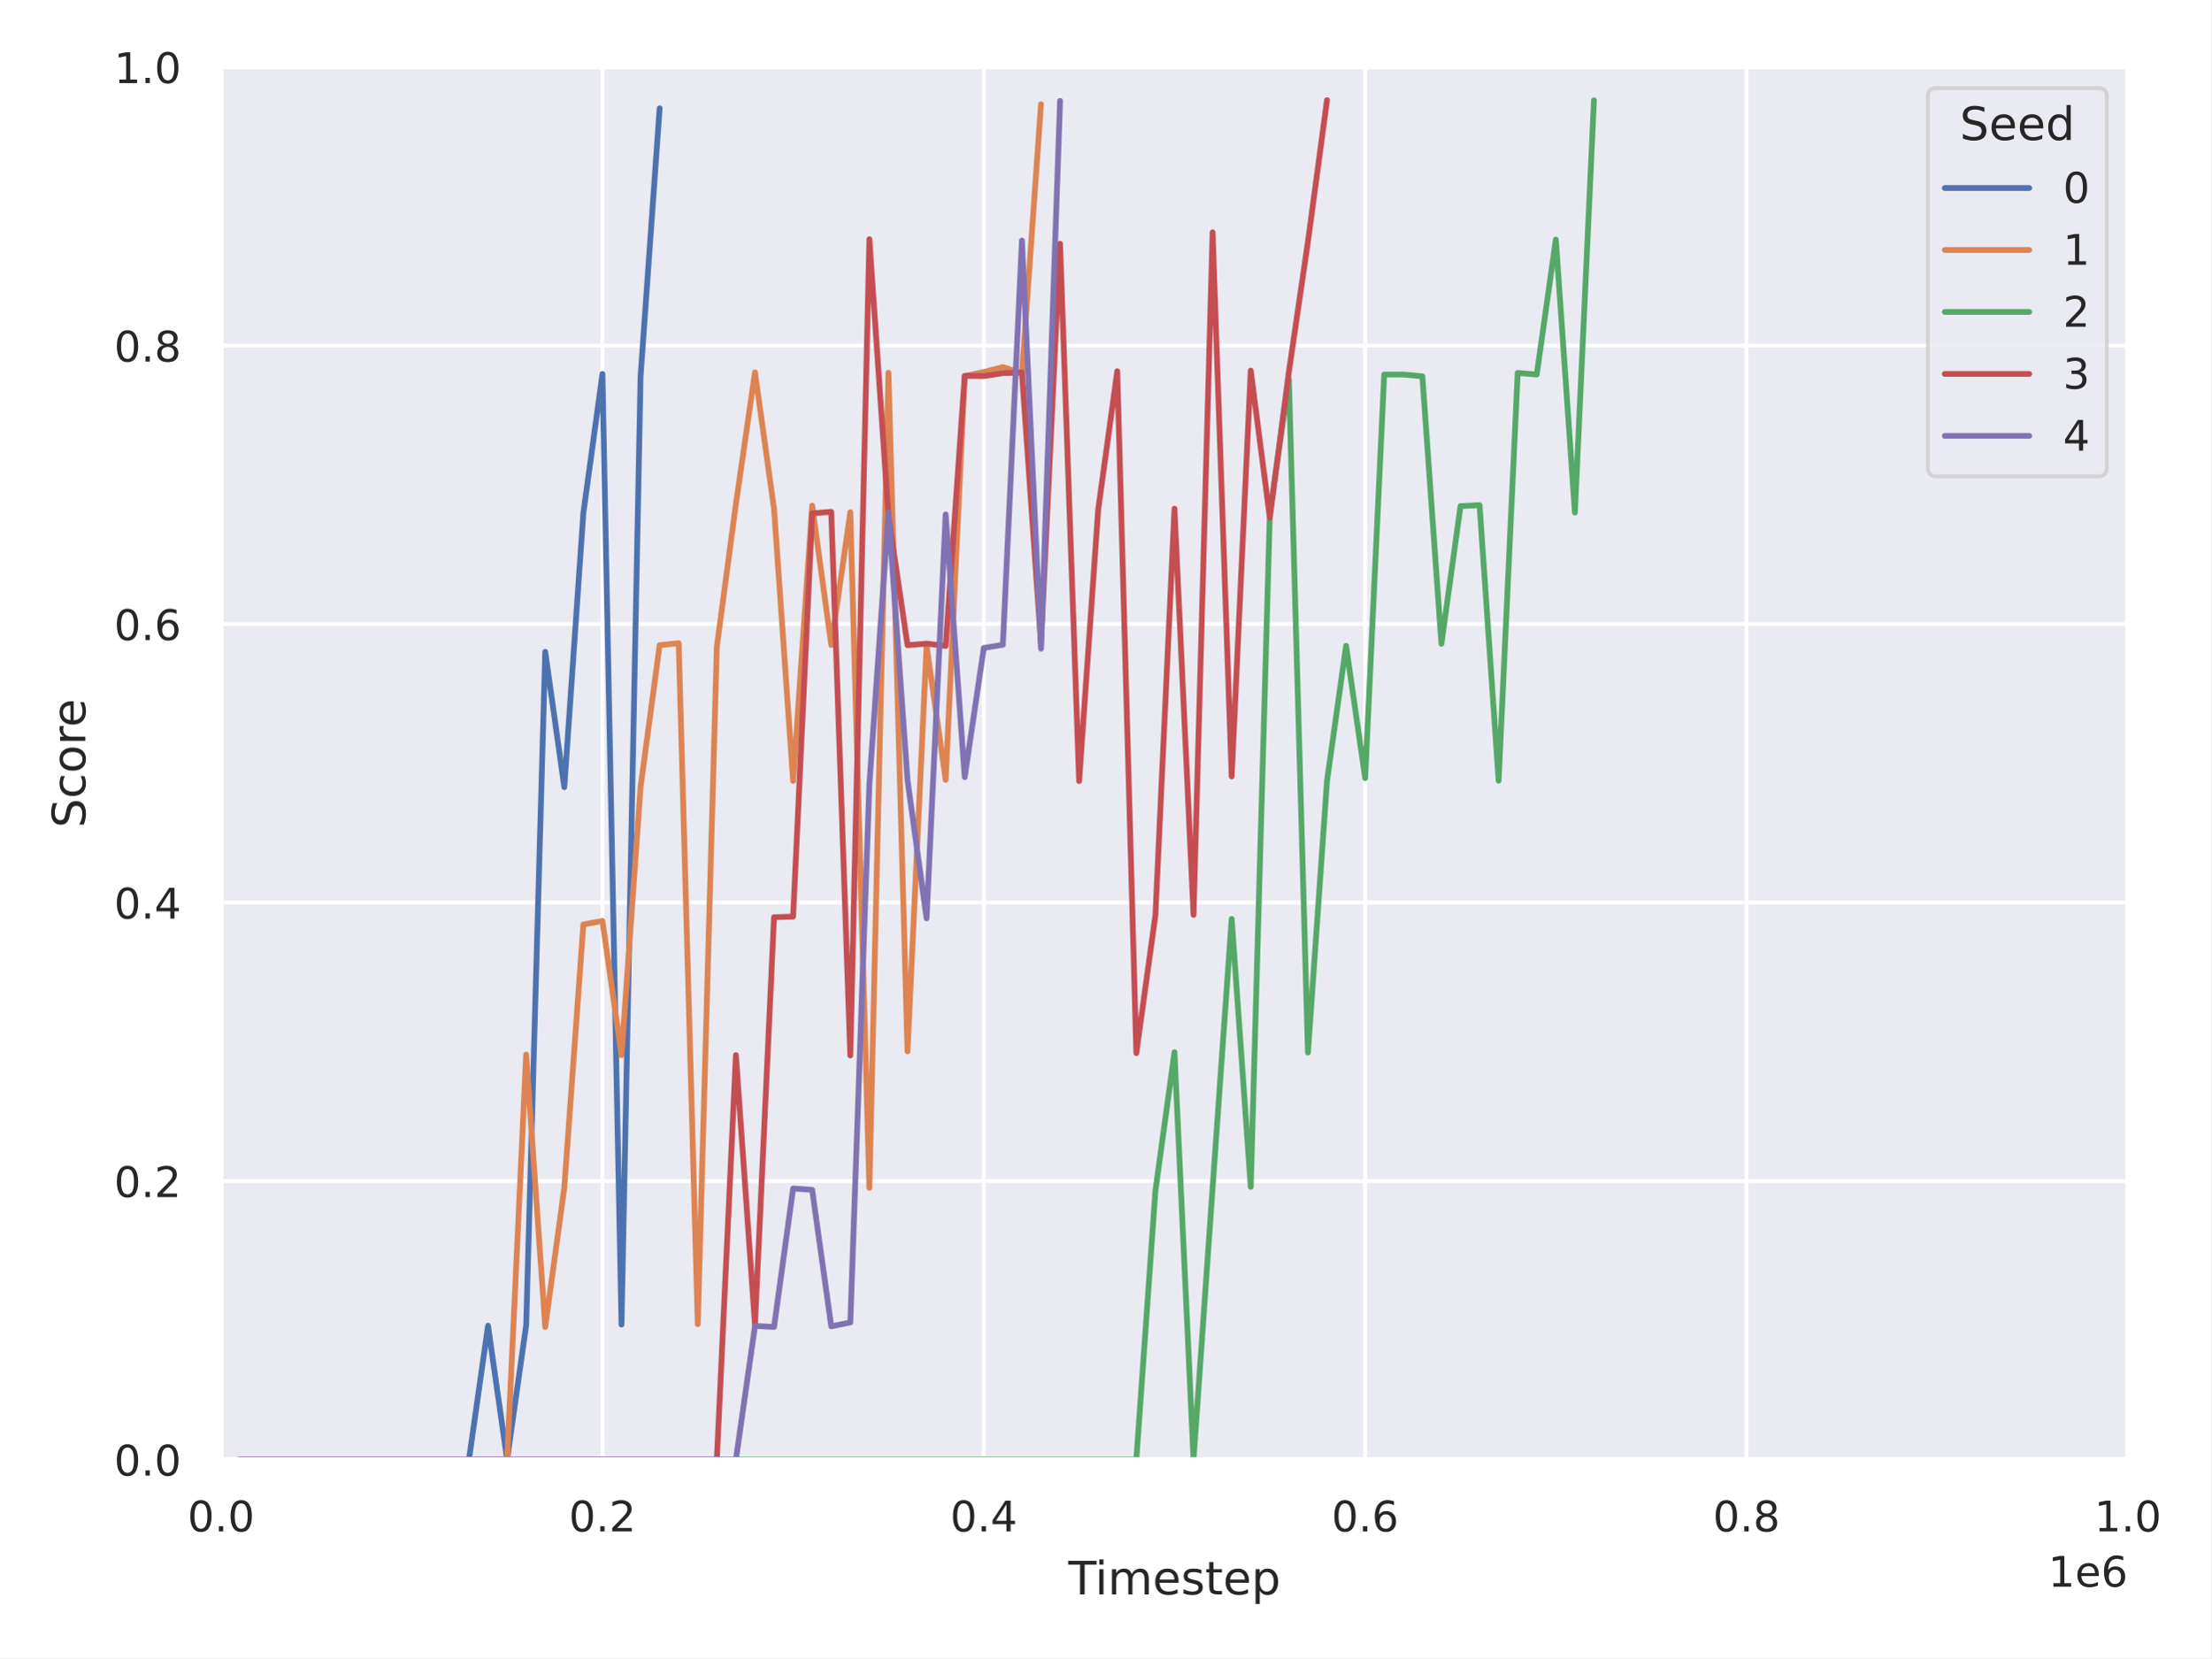
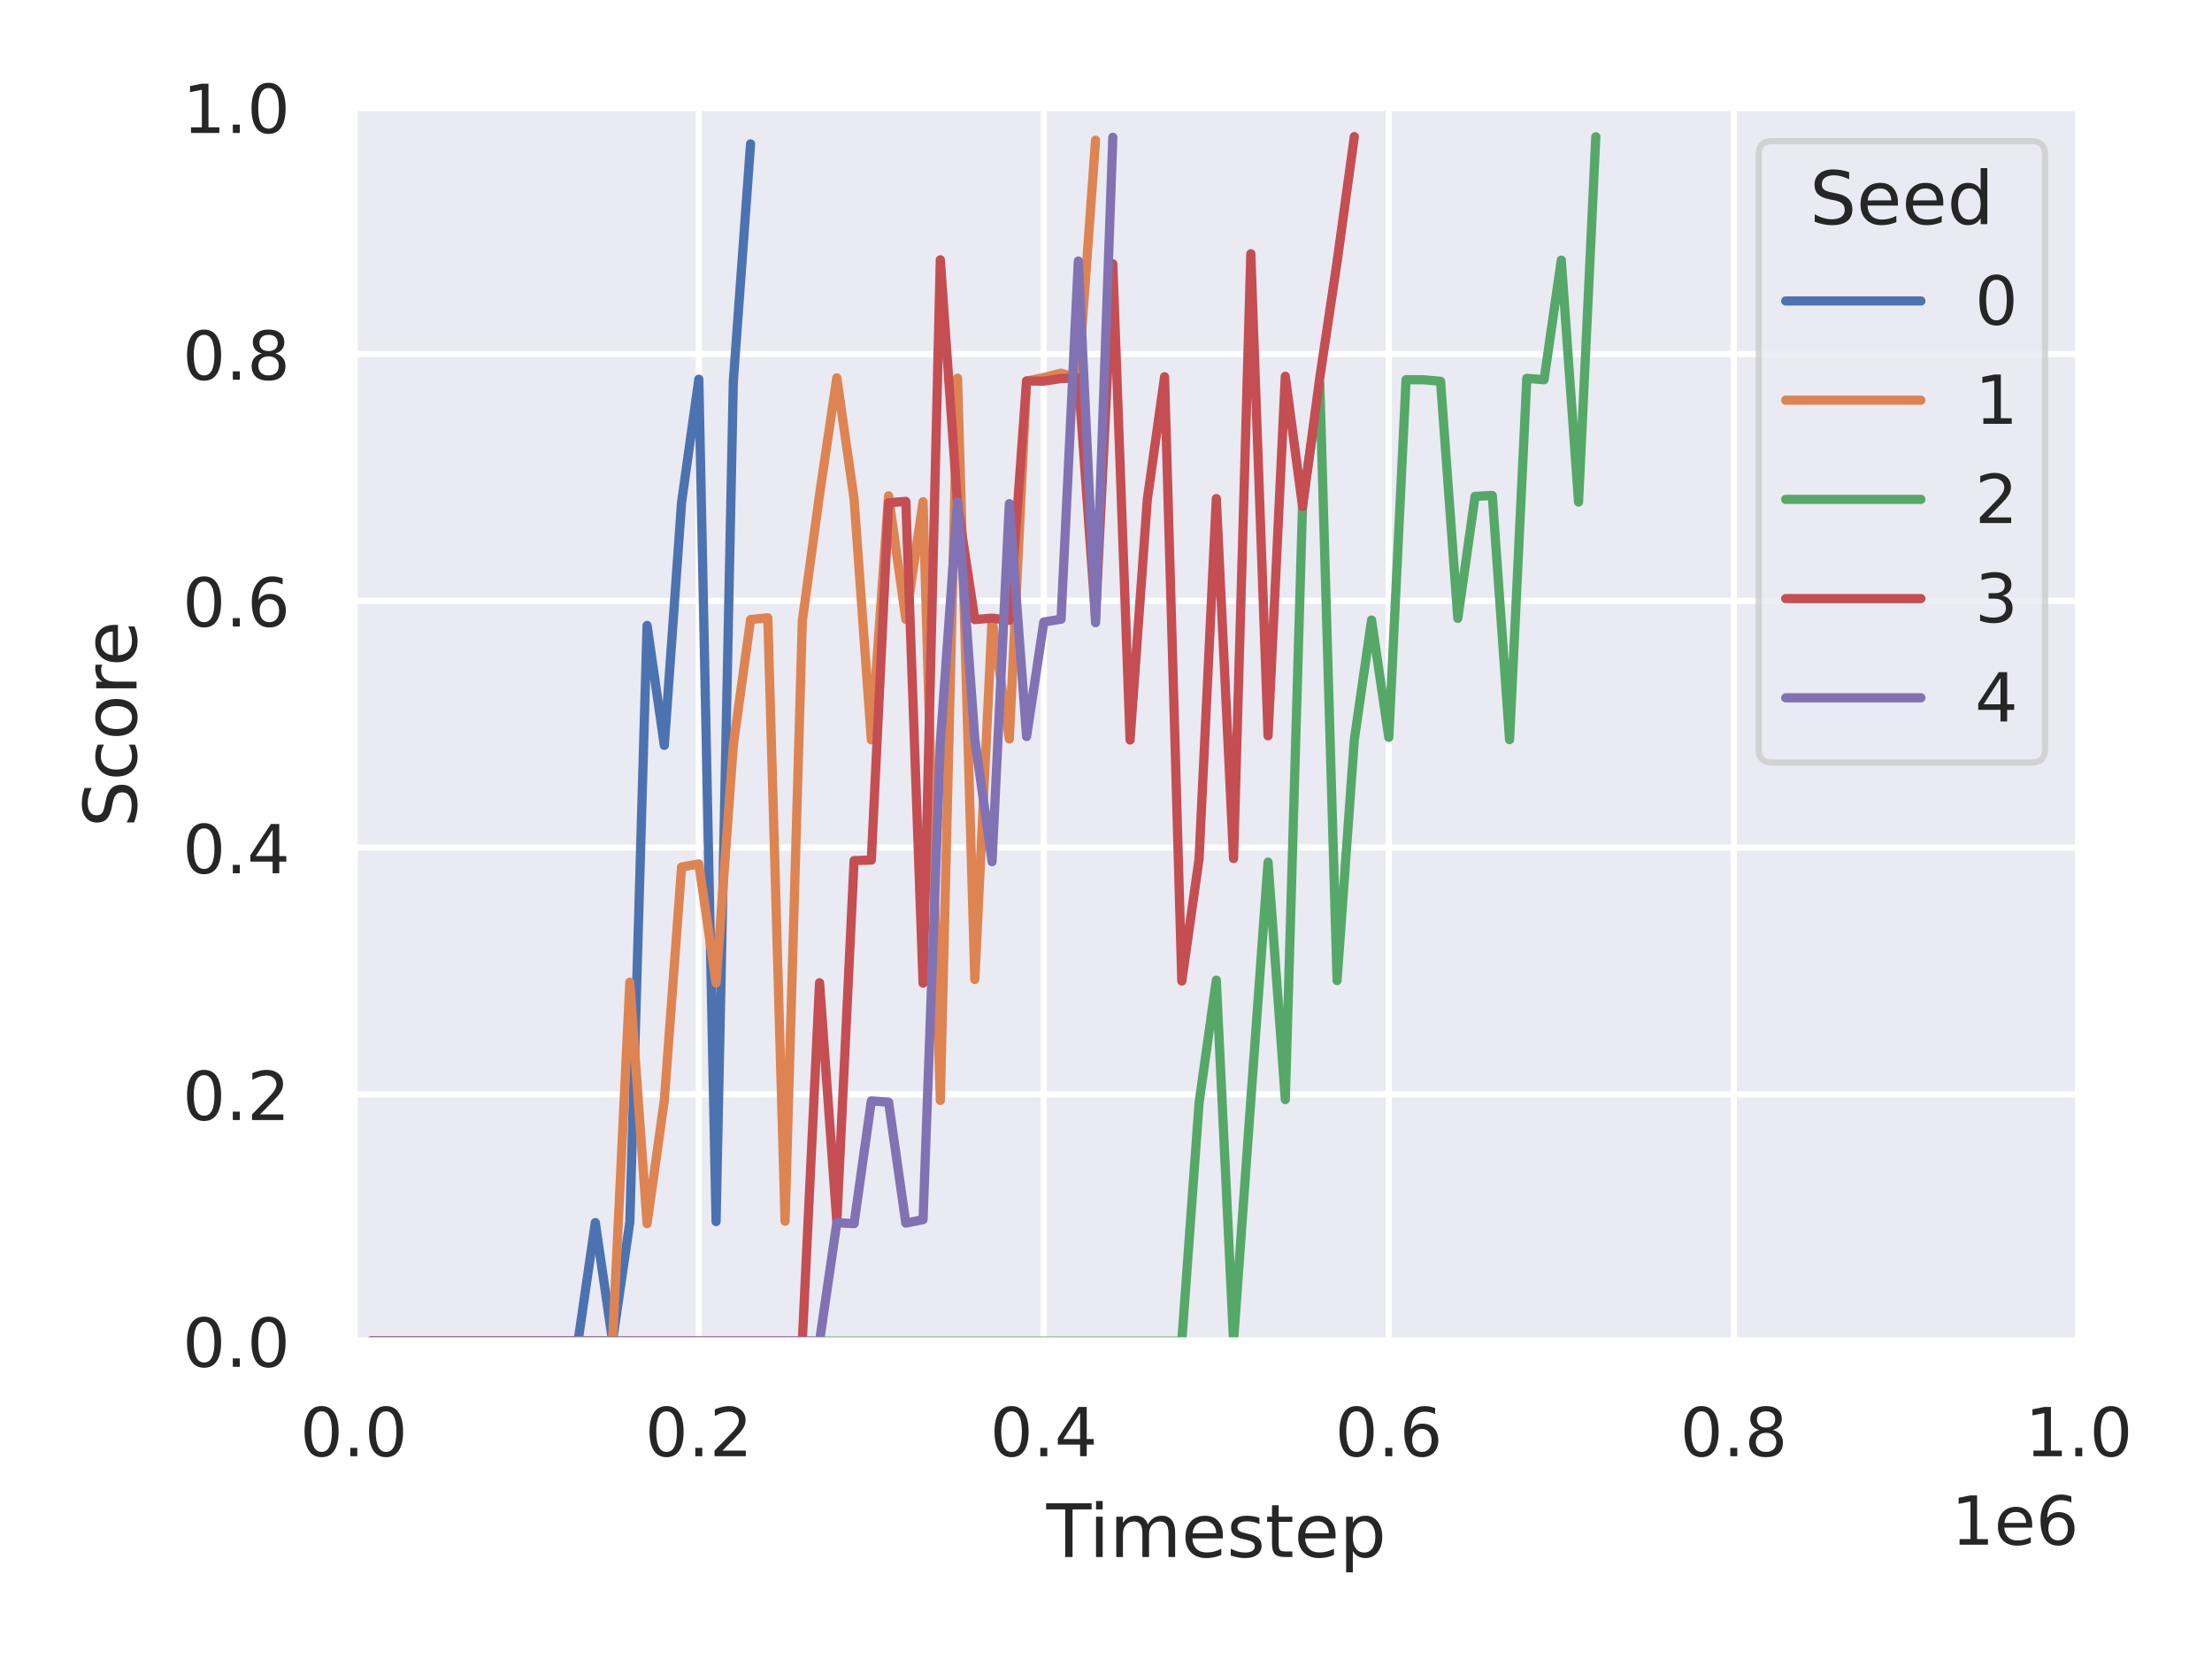
- <svg xmlns="http://www.w3.org/2000/svg" xmlns:xlink="http://www.w3.org/1999/xlink" width="460.8pt" height="345.6pt" viewBox="0 0 460.8 345.6" version="1.1">
+ <svg xmlns="http://www.w3.org/2000/svg" xmlns:xlink="http://www.w3.org/1999/xlink" width="288pt" height="216pt" viewBox="0 0 288 216" version="1.1">
  <defs>
    <style type="text/css">*{stroke-linejoin: round; stroke-linecap: butt}</style>
  </defs>
  <g id="figure_1">
    <g id="patch_1">
-       <path d="M 0 345.6  L 460.8 345.6  L 460.8 0  L 0 0  z " style="fill: #ffffff" />
+       <path d="M 0 216  L 288 216  L 288 0  L 0 0  z " style="fill: #ffffff" />
    </g>
    <g id="axes_1">
      <g id="patch_2">
-         <path d="M 46.068 304.212  L 443.457 304.212  L 443.457 13.968  L 46.068 13.968  z " style="fill: #eaeaf2" />
+         <path d="M 46.068 174.612  L 270.657 174.612  L 270.657 13.968  L 46.068 13.968  z " style="fill: #eaeaf2" />
      </g>
      <g id="matplotlib.axis_1">
        <g id="xtick_1">
          <g id="line2d_1">
-             <path d="M 46.068 304.212  L 46.068 13.968  " clip-path="url(#p590f606e19)" style="fill: none; stroke: #ffffff; stroke-width: 0.8; stroke-linecap: round" />
+             <path d="M 46.068 174.612  L 46.068 13.968  " clip-path="url(#p3a150845e0)" style="fill: none; stroke: #ffffff; stroke-width: 0.8; stroke-linecap: round" />
          </g>
          <g id="text_1">
-             <g style="fill: #262626" transform="translate(39.07062 319.1986) scale(0.088 -0.088)">
+             <g style="fill: #262626" transform="translate(39.07062 189.5986) scale(0.088 -0.088)">
              <defs>
                <path id="DejaVuSans-30" d="M 2034 4250  Q 1547 4250 1301 3770  Q 1056 3291 1056 2328  Q 1056 1369 1301 889  Q 1547 409 2034 409  Q 2525 409 2770 889  Q 3016 1369 3016 2328  Q 3016 3291 2770 3770  Q 2525 4250 2034 4250  z M 2034 4750  Q 2819 4750 3233 4129  Q 3647 3509 3647 2328  Q 3647 1150 3233 529  Q 2819 -91 2034 -91  Q 1250 -91 836 529  Q 422 1150 422 2328  Q 422 3509 836 4129  Q 1250 4750 2034 4750  z " transform="scale(0.015625)" />
                <path id="DejaVuSans-2e" d="M 684 794  L 1344 794  L 1344 0  L 684 0  L 684 794  z " transform="scale(0.015625)" />
              </defs>
              <use xlink:href="#DejaVuSans-30" />
              <use xlink:href="#DejaVuSans-2e" x="63.623" />
              <use xlink:href="#DejaVuSans-30" x="95.41" />
            </g>
          </g>
        </g>
        <g id="xtick_2">
          <g id="line2d_2">
-             <path d="M 125.546 304.212  L 125.546 13.968  " clip-path="url(#p590f606e19)" style="fill: none; stroke: #ffffff; stroke-width: 0.8; stroke-linecap: round" />
+             <path d="M 90.986 174.612  L 90.986 13.968  " clip-path="url(#p3a150845e0)" style="fill: none; stroke: #ffffff; stroke-width: 0.8; stroke-linecap: round" />
          </g>
          <g id="text_2">
-             <g style="fill: #262626" transform="translate(118.5484 319.1986) scale(0.088 -0.088)">
+             <g style="fill: #262626" transform="translate(83.98843 189.5986) scale(0.088 -0.088)">
              <defs>
                <path id="DejaVuSans-32" d="M 1228 531  L 3431 531  L 3431 0  L 469 0  L 469 531  Q 828 903 1448 1529  Q 2069 2156 2228 2338  Q 2531 2678 2651 2914  Q 2772 3150 2772 3378  Q 2772 3750 2511 3984  Q 2250 4219 1831 4219  Q 1534 4219 1204 4116  Q 875 4013 500 3803  L 500 4441  Q 881 4594 1212 4672  Q 1544 4750 1819 4750  Q 2544 4750 2975 4387  Q 3406 4025 3406 3419  Q 3406 3131 3298 2873  Q 3191 2616 2906 2266  Q 2828 2175 2409 1742  Q 1991 1309 1228 531  z " transform="scale(0.015625)" />
              </defs>
              <use xlink:href="#DejaVuSans-30" />
              <use xlink:href="#DejaVuSans-2e" x="63.623" />
              <use xlink:href="#DejaVuSans-32" x="95.41" />
            </g>
          </g>
        </g>
        <g id="xtick_3">
          <g id="line2d_3">
-             <path d="M 205.024 304.212  L 205.024 13.968  " clip-path="url(#p590f606e19)" style="fill: none; stroke: #ffffff; stroke-width: 0.8; stroke-linecap: round" />
+             <path d="M 135.904 174.612  L 135.904 13.968  " clip-path="url(#p3a150845e0)" style="fill: none; stroke: #ffffff; stroke-width: 0.8; stroke-linecap: round" />
          </g>
          <g id="text_3">
-             <g style="fill: #262626" transform="translate(198.0262 319.1986) scale(0.088 -0.088)">
+             <g style="fill: #262626" transform="translate(128.9062 189.5986) scale(0.088 -0.088)">
              <defs>
                <path id="DejaVuSans-34" d="M 2419 4116  L 825 1625  L 2419 1625  L 2419 4116  z M 2253 4666  L 3047 4666  L 3047 1625  L 3713 1625  L 3713 1100  L 3047 1100  L 3047 0  L 2419 0  L 2419 1100  L 313 1100  L 313 1709  L 2253 4666  z " transform="scale(0.015625)" />
              </defs>
              <use xlink:href="#DejaVuSans-30" />
              <use xlink:href="#DejaVuSans-2e" x="63.623" />
              <use xlink:href="#DejaVuSans-34" x="95.41" />
            </g>
          </g>
        </g>
        <g id="xtick_4">
          <g id="line2d_4">
-             <path d="M 284.501 304.212  L 284.501 13.968  " clip-path="url(#p590f606e19)" style="fill: none; stroke: #ffffff; stroke-width: 0.8; stroke-linecap: round" />
+             <path d="M 180.821 174.612  L 180.821 13.968  " clip-path="url(#p3a150845e0)" style="fill: none; stroke: #ffffff; stroke-width: 0.8; stroke-linecap: round" />
          </g>
          <g id="text_4">
-             <g style="fill: #262626" transform="translate(277.504 319.1986) scale(0.088 -0.088)">
+             <g style="fill: #262626" transform="translate(173.824 189.5986) scale(0.088 -0.088)">
              <defs>
                <path id="DejaVuSans-36" d="M 2113 2584  Q 1688 2584 1439 2293  Q 1191 2003 1191 1497  Q 1191 994 1439 701  Q 1688 409 2113 409  Q 2538 409 2786 701  Q 3034 994 3034 1497  Q 3034 2003 2786 2293  Q 2538 2584 2113 2584  z M 3366 4563  L 3366 3988  Q 3128 4100 2886 4159  Q 2644 4219 2406 4219  Q 1781 4219 1451 3797  Q 1122 3375 1075 2522  Q 1259 2794 1537 2939  Q 1816 3084 2150 3084  Q 2853 3084 3261 2657  Q 3669 2231 3669 1497  Q 3669 778 3244 343  Q 2819 -91 2113 -91  Q 1303 -91 875 529  Q 447 1150 447 2328  Q 447 3434 972 4092  Q 1497 4750 2381 4750  Q 2619 4750 2861 4703  Q 3103 4656 3366 4563  z " transform="scale(0.015625)" />
              </defs>
              <use xlink:href="#DejaVuSans-30" />
              <use xlink:href="#DejaVuSans-2e" x="63.623" />
              <use xlink:href="#DejaVuSans-36" x="95.41" />
            </g>
          </g>
        </g>
        <g id="xtick_5">
          <g id="line2d_5">
-             <path d="M 363.979 304.212  L 363.979 13.968  " clip-path="url(#p590f606e19)" style="fill: none; stroke: #ffffff; stroke-width: 0.8; stroke-linecap: round" />
+             <path d="M 225.739 174.612  L 225.739 13.968  " clip-path="url(#p3a150845e0)" style="fill: none; stroke: #ffffff; stroke-width: 0.8; stroke-linecap: round" />
          </g>
          <g id="text_5">
-             <g style="fill: #262626" transform="translate(356.9818 319.1986) scale(0.088 -0.088)">
+             <g style="fill: #262626" transform="translate(218.7418 189.5986) scale(0.088 -0.088)">
              <defs>
                <path id="DejaVuSans-38" d="M 2034 2216  Q 1584 2216 1326 1975  Q 1069 1734 1069 1313  Q 1069 891 1326 650  Q 1584 409 2034 409  Q 2484 409 2743 651  Q 3003 894 3003 1313  Q 3003 1734 2745 1975  Q 2488 2216 2034 2216  z M 1403 2484  Q 997 2584 770 2862  Q 544 3141 544 3541  Q 544 4100 942 4425  Q 1341 4750 2034 4750  Q 2731 4750 3128 4425  Q 3525 4100 3525 3541  Q 3525 3141 3298 2862  Q 3072 2584 2669 2484  Q 3125 2378 3379 2068  Q 3634 1759 3634 1313  Q 3634 634 3220 271  Q 2806 -91 2034 -91  Q 1263 -91 848 271  Q 434 634 434 1313  Q 434 1759 690 2068  Q 947 2378 1403 2484  z M 1172 3481  Q 1172 3119 1398 2916  Q 1625 2713 2034 2713  Q 2441 2713 2670 2916  Q 2900 3119 2900 3481  Q 2900 3844 2670 4047  Q 2441 4250 2034 4250  Q 1625 4250 1398 4047  Q 1172 3844 1172 3481  z " transform="scale(0.015625)" />
              </defs>
              <use xlink:href="#DejaVuSans-30" />
              <use xlink:href="#DejaVuSans-2e" x="63.623" />
              <use xlink:href="#DejaVuSans-38" x="95.41" />
            </g>
          </g>
        </g>
        <g id="xtick_6">
          <g id="line2d_6">
-             <path d="M 443.457 304.212  L 443.457 13.968  " clip-path="url(#p590f606e19)" style="fill: none; stroke: #ffffff; stroke-width: 0.8; stroke-linecap: round" />
+             <path d="M 270.657 174.612  L 270.657 13.968  " clip-path="url(#p3a150845e0)" style="fill: none; stroke: #ffffff; stroke-width: 0.8; stroke-linecap: round" />
          </g>
          <g id="text_6">
-             <g style="fill: #262626" transform="translate(436.4596 319.1986) scale(0.088 -0.088)">
+             <g style="fill: #262626" transform="translate(263.6596 189.5986) scale(0.088 -0.088)">
              <defs>
                <path id="DejaVuSans-31" d="M 794 531  L 1825 531  L 1825 4091  L 703 3866  L 703 4441  L 1819 4666  L 2450 4666  L 2450 531  L 3481 531  L 3481 0  L 794 0  L 794 531  z " transform="scale(0.015625)" />
              </defs>
              <use xlink:href="#DejaVuSans-31" />
              <use xlink:href="#DejaVuSans-2e" x="63.623" />
              <use xlink:href="#DejaVuSans-30" x="95.41" />
            </g>
          </g>
        </g>
        <g id="text_7">
-           <g style="fill: #262626" transform="translate(222.6353 332.3232) scale(0.096 -0.096)">
+           <g style="fill: #262626" transform="translate(136.2353 202.7233) scale(0.096 -0.096)">
            <defs>
              <path id="DejaVuSans-54" d="M -19 4666  L 3928 4666  L 3928 4134  L 2272 4134  L 2272 0  L 1638 0  L 1638 4134  L -19 4134  L -19 4666  z " transform="scale(0.015625)" />
              <path id="DejaVuSans-69" d="M 603 3500  L 1178 3500  L 1178 0  L 603 0  L 603 3500  z M 603 4863  L 1178 4863  L 1178 4134  L 603 4134  L 603 4863  z " transform="scale(0.015625)" />
              <path id="DejaVuSans-6d" d="M 3328 2828  Q 3544 3216 3844 3400  Q 4144 3584 4550 3584  Q 5097 3584 5394 3201  Q 5691 2819 5691 2113  L 5691 0  L 5113 0  L 5113 2094  Q 5113 2597 4934 2840  Q 4756 3084 4391 3084  Q 3944 3084 3684 2787  Q 3425 2491 3425 1978  L 3425 0  L 2847 0  L 2847 2094  Q 2847 2600 2669 2842  Q 2491 3084 2119 3084  Q 1678 3084 1418 2786  Q 1159 2488 1159 1978  L 1159 0  L 581 0  L 581 3500  L 1159 3500  L 1159 2956  Q 1356 3278 1631 3431  Q 1906 3584 2284 3584  Q 2666 3584 2933 3390  Q 3200 3197 3328 2828  z " transform="scale(0.015625)" />
              <path id="DejaVuSans-65" d="M 3597 1894  L 3597 1613  L 953 1613  Q 991 1019 1311 708  Q 1631 397 2203 397  Q 2534 397 2845 478  Q 3156 559 3463 722  L 3463 178  Q 3153 47 2828 -22  Q 2503 -91 2169 -91  Q 1331 -91 842 396  Q 353 884 353 1716  Q 353 2575 817 3079  Q 1281 3584 2069 3584  Q 2775 3584 3186 3129  Q 3597 2675 3597 1894  z M 3022 2063  Q 3016 2534 2758 2815  Q 2500 3097 2075 3097  Q 1594 3097 1305 2825  Q 1016 2553 972 2059  L 3022 2063  z " transform="scale(0.015625)" />
              <path id="DejaVuSans-73" d="M 2834 3397  L 2834 2853  Q 2591 2978 2328 3040  Q 2066 3103 1784 3103  Q 1356 3103 1142 2972  Q 928 2841 928 2578  Q 928 2378 1081 2264  Q 1234 2150 1697 2047  L 1894 2003  Q 2506 1872 2764 1633  Q 3022 1394 3022 966  Q 3022 478 2636 193  Q 2250 -91 1575 -91  Q 1294 -91 989 -36  Q 684 19 347 128  L 347 722  Q 666 556 975 473  Q 1284 391 1588 391  Q 1994 391 2212 530  Q 2431 669 2431 922  Q 2431 1156 2273 1281  Q 2116 1406 1581 1522  L 1381 1569  Q 847 1681 609 1914  Q 372 2147 372 2553  Q 372 3047 722 3315  Q 1072 3584 1716 3584  Q 2034 3584 2315 3537  Q 2597 3491 2834 3397  z " transform="scale(0.015625)" />
              <path id="DejaVuSans-74" d="M 1172 4494  L 1172 3500  L 2356 3500  L 2356 3053  L 1172 3053  L 1172 1153  Q 1172 725 1289 603  Q 1406 481 1766 481  L 2356 481  L 2356 0  L 1766 0  Q 1100 0 847 248  Q 594 497 594 1153  L 594 3053  L 172 3053  L 172 3500  L 594 3500  L 594 4494  L 1172 4494  z " transform="scale(0.015625)" />
              <path id="DejaVuSans-70" d="M 1159 525  L 1159 -1331  L 581 -1331  L 581 3500  L 1159 3500  L 1159 2969  Q 1341 3281 1617 3432  Q 1894 3584 2278 3584  Q 2916 3584 3314 3078  Q 3713 2572 3713 1747  Q 3713 922 3314 415  Q 2916 -91 2278 -91  Q 1894 -91 1617 61  Q 1341 213 1159 525  z M 3116 1747  Q 3116 2381 2855 2742  Q 2594 3103 2138 3103  Q 1681 3103 1420 2742  Q 1159 2381 1159 1747  Q 1159 1113 1420 752  Q 1681 391 2138 391  Q 2594 391 2855 752  Q 3116 1113 3116 1747  z " transform="scale(0.015625)" />
            </defs>
            <use xlink:href="#DejaVuSans-54" />
            <use xlink:href="#DejaVuSans-69" x="57.959" />
            <use xlink:href="#DejaVuSans-6d" x="85.742" />
            <use xlink:href="#DejaVuSans-65" x="183.154" />
            <use xlink:href="#DejaVuSans-73" x="244.678" />
            <use xlink:href="#DejaVuSans-74" x="296.777" />
            <use xlink:href="#DejaVuSans-65" x="335.986" />
            <use xlink:href="#DejaVuSans-70" x="397.51" />
          </g>
        </g>
        <g id="text_8">
-           <g style="fill: #262626" transform="translate(426.8442 330.7154) scale(0.088 -0.088)">
+           <g style="fill: #262626" transform="translate(254.0443 201.1154) scale(0.088 -0.088)">
            <use xlink:href="#DejaVuSans-31" />
            <use xlink:href="#DejaVuSans-65" x="63.623" />
            <use xlink:href="#DejaVuSans-36" x="125.146" />
          </g>
        </g>
      </g>
      <g id="matplotlib.axis_2">
        <g id="ytick_1">
          <g id="line2d_7">
-             <path d="M 46.068 304.212  L 443.457 304.212  " clip-path="url(#p590f606e19)" style="fill: none; stroke: #ffffff; stroke-width: 0.8; stroke-linecap: round" />
+             <path d="M 46.068 174.612  L 270.657 174.612  " clip-path="url(#p3a150845e0)" style="fill: none; stroke: #ffffff; stroke-width: 0.8; stroke-linecap: round" />
          </g>
          <g id="text_9">
-             <g style="fill: #262626" transform="translate(23.77325 307.5553) scale(0.088 -0.088)">
+             <g style="fill: #262626" transform="translate(23.77325 177.9553) scale(0.088 -0.088)">
              <use xlink:href="#DejaVuSans-30" />
              <use xlink:href="#DejaVuSans-2e" x="63.623" />
              <use xlink:href="#DejaVuSans-30" x="95.41" />
            </g>
          </g>
        </g>
        <g id="ytick_2">
          <g id="line2d_8">
-             <path d="M 46.068 246.163  L 443.457 246.163  " clip-path="url(#p590f606e19)" style="fill: none; stroke: #ffffff; stroke-width: 0.8; stroke-linecap: round" />
+             <path d="M 46.068 142.483  L 270.657 142.483  " clip-path="url(#p3a150845e0)" style="fill: none; stroke: #ffffff; stroke-width: 0.8; stroke-linecap: round" />
          </g>
          <g id="text_10">
-             <g style="fill: #262626" transform="translate(23.77325 249.5065) scale(0.088 -0.088)">
+             <g style="fill: #262626" transform="translate(23.77325 145.8265) scale(0.088 -0.088)">
              <use xlink:href="#DejaVuSans-30" />
              <use xlink:href="#DejaVuSans-2e" x="63.623" />
              <use xlink:href="#DejaVuSans-32" x="95.41" />
            </g>
          </g>
        </g>
        <g id="ytick_3">
          <g id="line2d_9">
-             <path d="M 46.068 188.114  L 443.457 188.114  " clip-path="url(#p590f606e19)" style="fill: none; stroke: #ffffff; stroke-width: 0.8; stroke-linecap: round" />
+             <path d="M 46.068 110.354  L 270.657 110.354  " clip-path="url(#p3a150845e0)" style="fill: none; stroke: #ffffff; stroke-width: 0.8; stroke-linecap: round" />
          </g>
          <g id="text_11">
-             <g style="fill: #262626" transform="translate(23.77325 191.4577) scale(0.088 -0.088)">
+             <g style="fill: #262626" transform="translate(23.77325 113.6977) scale(0.088 -0.088)">
              <use xlink:href="#DejaVuSans-30" />
              <use xlink:href="#DejaVuSans-2e" x="63.623" />
              <use xlink:href="#DejaVuSans-34" x="95.41" />
            </g>
          </g>
        </g>
        <g id="ytick_4">
          <g id="line2d_10">
-             <path d="M 46.068 130.066  L 443.457 130.066  " clip-path="url(#p590f606e19)" style="fill: none; stroke: #ffffff; stroke-width: 0.8; stroke-linecap: round" />
+             <path d="M 46.068 78.226  L 270.657 78.226  " clip-path="url(#p3a150845e0)" style="fill: none; stroke: #ffffff; stroke-width: 0.8; stroke-linecap: round" />
          </g>
          <g id="text_12">
-             <g style="fill: #262626" transform="translate(23.77325 133.4089) scale(0.088 -0.088)">
+             <g style="fill: #262626" transform="translate(23.77325 81.56891) scale(0.088 -0.088)">
              <use xlink:href="#DejaVuSans-30" />
              <use xlink:href="#DejaVuSans-2e" x="63.623" />
              <use xlink:href="#DejaVuSans-36" x="95.41" />
            </g>
          </g>
        </g>
        <g id="ytick_5">
          <g id="line2d_11">
-             <path d="M 46.068 72.017  L 443.457 72.017  " clip-path="url(#p590f606e19)" style="fill: none; stroke: #ffffff; stroke-width: 0.8; stroke-linecap: round" />
+             <path d="M 46.068 46.097  L 270.657 46.097  " clip-path="url(#p3a150845e0)" style="fill: none; stroke: #ffffff; stroke-width: 0.8; stroke-linecap: round" />
          </g>
          <g id="text_13">
-             <g style="fill: #262626" transform="translate(23.77325 75.36011) scale(0.088 -0.088)">
+             <g style="fill: #262626" transform="translate(23.77325 49.44011) scale(0.088 -0.088)">
              <use xlink:href="#DejaVuSans-30" />
              <use xlink:href="#DejaVuSans-2e" x="63.623" />
              <use xlink:href="#DejaVuSans-38" x="95.41" />
            </g>
          </g>
        </g>
        <g id="ytick_6">
          <g id="line2d_12">
-             <path d="M 46.068 13.968  L 443.457 13.968  " clip-path="url(#p590f606e19)" style="fill: none; stroke: #ffffff; stroke-width: 0.8; stroke-linecap: round" />
+             <path d="M 46.068 13.968  L 270.657 13.968  " clip-path="url(#p3a150845e0)" style="fill: none; stroke: #ffffff; stroke-width: 0.8; stroke-linecap: round" />
          </g>
          <g id="text_14">
            <g style="fill: #262626" transform="translate(23.77325 17.31131) scale(0.088 -0.088)">
              <use xlink:href="#DejaVuSans-31" />
              <use xlink:href="#DejaVuSans-2e" x="63.623" />
              <use xlink:href="#DejaVuSans-30" x="95.41" />
            </g>
          </g>
        </g>
        <g id="text_15">
-           <g style="fill: #262626" transform="translate(17.77675 172.5323) rotate(-90) scale(0.096 -0.096)">
+           <g style="fill: #262626" transform="translate(17.77675 107.7322) rotate(-90) scale(0.096 -0.096)">
            <defs>
              <path id="DejaVuSans-53" d="M 3425 4513  L 3425 3897  Q 3066 4069 2747 4153  Q 2428 4238 2131 4238  Q 1616 4238 1336 4038  Q 1056 3838 1056 3469  Q 1056 3159 1242 3001  Q 1428 2844 1947 2747  L 2328 2669  Q 3034 2534 3370 2195  Q 3706 1856 3706 1288  Q 3706 609 3251 259  Q 2797 -91 1919 -91  Q 1588 -91 1214 -16  Q 841 59 441 206  L 441 856  Q 825 641 1194 531  Q 1563 422 1919 422  Q 2459 422 2753 634  Q 3047 847 3047 1241  Q 3047 1584 2836 1778  Q 2625 1972 2144 2069  L 1759 2144  Q 1053 2284 737 2584  Q 422 2884 422 3419  Q 422 4038 858 4394  Q 1294 4750 2059 4750  Q 2388 4750 2728 4690  Q 3069 4631 3425 4513  z " transform="scale(0.015625)" />
              <path id="DejaVuSans-63" d="M 3122 3366  L 3122 2828  Q 2878 2963 2633 3030  Q 2388 3097 2138 3097  Q 1578 3097 1268 2742  Q 959 2388 959 1747  Q 959 1106 1268 751  Q 1578 397 2138 397  Q 2388 397 2633 464  Q 2878 531 3122 666  L 3122 134  Q 2881 22 2623 -34  Q 2366 -91 2075 -91  Q 1284 -91 818 406  Q 353 903 353 1747  Q 353 2603 823 3093  Q 1294 3584 2113 3584  Q 2378 3584 2631 3529  Q 2884 3475 3122 3366  z " transform="scale(0.015625)" />
              <path id="DejaVuSans-6f" d="M 1959 3097  Q 1497 3097 1228 2736  Q 959 2375 959 1747  Q 959 1119 1226 758  Q 1494 397 1959 397  Q 2419 397 2687 759  Q 2956 1122 2956 1747  Q 2956 2369 2687 2733  Q 2419 3097 1959 3097  z M 1959 3584  Q 2709 3584 3137 3096  Q 3566 2609 3566 1747  Q 3566 888 3137 398  Q 2709 -91 1959 -91  Q 1206 -91 779 398  Q 353 888 353 1747  Q 353 2609 779 3096  Q 1206 3584 1959 3584  z " transform="scale(0.015625)" />
              <path id="DejaVuSans-72" d="M 2631 2963  Q 2534 3019 2420 3045  Q 2306 3072 2169 3072  Q 1681 3072 1420 2755  Q 1159 2438 1159 1844  L 1159 0  L 581 0  L 581 3500  L 1159 3500  L 1159 2956  Q 1341 3275 1631 3429  Q 1922 3584 2338 3584  Q 2397 3584 2469 3576  Q 2541 3569 2628 3553  L 2631 2963  z " transform="scale(0.015625)" />
            </defs>
            <use xlink:href="#DejaVuSans-53" />
            <use xlink:href="#DejaVuSans-63" x="63.477" />
            <use xlink:href="#DejaVuSans-6f" x="118.457" />
            <use xlink:href="#DejaVuSans-72" x="179.639" />
            <use xlink:href="#DejaVuSans-65" x="218.502" />
          </g>
        </g>
      </g>
      <g id="PolyCollection_1" />
      <g id="PolyCollection_2" />
      <g id="PolyCollection_3" />
      <g id="PolyCollection_4" />
      <g id="PolyCollection_5" />
      <g id="line2d_13">
-         <path d="M 50.042 304.212  L 54.016 304.212  L 57.99 304.212  L 61.964 304.212  L 65.937 304.212  L 69.911 304.212  L 73.885 304.212  L 77.859 304.212  L 81.833 304.212  L 85.807 304.212  L 89.781 304.212  L 93.755 304.212  L 97.729 304.212  L 101.702 276.33  L 105.676 304.212  L 109.65 276.208  L 113.624 135.861  L 117.598 164.069  L 121.572 106.919  L 125.546 77.935  L 129.52 276.086  L 133.494 78.425  L 137.467 22.58  " clip-path="url(#p590f606e19)" style="fill: none; stroke: #4c72b0; stroke-width: 1.2; stroke-linecap: round" />
+         <path d="M 48.314 174.612  L 50.56 174.612  L 52.806 174.612  L 55.052 174.612  L 57.297 174.612  L 59.543 174.612  L 61.789 174.612  L 64.035 174.612  L 66.281 174.612  L 68.527 174.612  L 70.773 174.612  L 73.019 174.612  L 75.265 174.612  L 77.51 159.18  L 79.756 174.612  L 82.002 159.112  L 84.248 81.433  L 86.494 97.046  L 88.74 65.414  L 90.986 49.372  L 93.232 159.045  L 95.478 49.644  L 97.723 18.735  " clip-path="url(#p3a150845e0)" style="fill: none; stroke: #4c72b0; stroke-width: 1.2; stroke-linecap: round" />
      </g>
      <g id="line2d_14">
-         <path d="M 50.042 304.212  L 54.016 304.212  L 57.99 304.212  L 61.964 304.212  L 65.937 304.212  L 69.911 304.212  L 73.885 304.212  L 77.859 304.212  L 81.833 304.212  L 85.807 304.212  L 89.781 304.212  L 93.755 304.212  L 97.729 304.212  L 101.702 304.212  L 105.676 304.212  L 109.65 219.792  L 113.624 276.575  L 117.598 247.551  L 121.572 192.686  L 125.546 191.951  L 129.52 219.955  L 133.494 164.029  L 137.467 134.474  L 141.441 134.065  L 145.415 276.004  L 149.389 134.8  L 153.363 105.041  L 157.337 77.608  L 161.311 106.102  L 165.285 162.763  L 169.259 105.368  L 173.232 134.433  L 177.206 106.755  L 181.18 247.592  L 185.154 77.69  L 189.128 219.139  L 193.102 134.555  L 197.076 162.559  L 201.05 78.384  L 205.024 77.527  L 208.997 76.506  L 212.971 77.813  L 216.945 21.723  " clip-path="url(#p590f606e19)" style="fill: none; stroke: #dd8452; stroke-width: 1.2; stroke-linecap: round" />
+         <path d="M 48.314 174.612  L 50.56 174.612  L 52.806 174.612  L 55.052 174.612  L 57.297 174.612  L 59.543 174.612  L 61.789 174.612  L 64.035 174.612  L 66.281 174.612  L 68.527 174.612  L 70.773 174.612  L 73.019 174.612  L 75.265 174.612  L 77.51 174.612  L 79.756 174.612  L 82.002 127.887  L 84.248 159.316  L 86.494 143.251  L 88.74 112.885  L 90.986 112.478  L 93.232 127.978  L 95.478 97.023  L 97.723 80.665  L 99.969 80.439  L 102.215 158.999  L 104.461 80.846  L 106.707 64.375  L 108.953 49.192  L 111.199 64.962  L 113.445 96.323  L 115.691 64.556  L 117.936 80.643  L 120.182 65.324  L 122.428 143.274  L 124.674 49.237  L 126.92 127.526  L 129.166 80.711  L 131.412 96.21  L 133.658 49.621  L 135.904 49.146  L 138.149 48.582  L 140.395 49.305  L 142.641 18.26  " clip-path="url(#p3a150845e0)" style="fill: none; stroke: #dd8452; stroke-width: 1.2; stroke-linecap: round" />
      </g>
      <g id="line2d_15">
-         <path d="M 50.042 304.212  L 54.016 304.212  L 57.99 304.212  L 61.964 304.212  L 65.937 304.212  L 69.911 304.212  L 73.885 304.212  L 77.859 304.212  L 81.833 304.212  L 85.807 304.212  L 89.781 304.212  L 93.755 304.212  L 97.729 304.212  L 101.702 304.212  L 105.676 304.212  L 109.65 304.212  L 113.624 304.212  L 117.598 304.212  L 121.572 304.212  L 125.546 304.212  L 129.52 304.212  L 133.494 304.212  L 137.467 304.212  L 141.441 304.212  L 145.415 304.212  L 149.389 304.212  L 153.363 304.212  L 157.337 304.212  L 161.311 304.212  L 165.285 304.212  L 169.259 304.212  L 173.232 304.212  L 177.206 304.212  L 181.18 304.212  L 185.154 304.212  L 189.128 304.212  L 193.102 304.212  L 197.076 304.212  L 201.05 304.212  L 205.024 304.212  L 208.997 304.212  L 212.971 304.212  L 216.945 304.212  L 220.919 304.212  L 224.893 304.212  L 228.867 304.212  L 232.841 304.212  L 236.815 304.212  L 240.789 248.204  L 244.762 219.302  L 248.736 304.212  L 252.71 247.551  L 256.684 191.543  L 260.658 247.388  L 264.632 107.286  L 268.606 79.037  L 272.58 219.384  L 276.554 162.763  L 280.528 134.596  L 284.501 162.192  L 288.475 78.057  L 292.449 78.057  L 296.423 78.425  L 300.397 134.188  L 304.371 105.49  L 308.345 105.286  L 312.319 162.723  L 316.293 77.731  L 320.266 78.057  L 324.24 49.931  L 328.214 106.837  L 332.188 20.907  " clip-path="url(#p590f606e19)" style="fill: none; stroke: #55a868; stroke-width: 1.2; stroke-linecap: round" />
+         <path d="M 48.314 174.612  L 50.56 174.612  L 52.806 174.612  L 55.052 174.612  L 57.297 174.612  L 59.543 174.612  L 61.789 174.612  L 64.035 174.612  L 66.281 174.612  L 68.527 174.612  L 70.773 174.612  L 73.019 174.612  L 75.265 174.612  L 77.51 174.612  L 79.756 174.612  L 82.002 174.612  L 84.248 174.612  L 86.494 174.612  L 88.74 174.612  L 90.986 174.612  L 93.232 174.612  L 95.478 174.612  L 97.723 174.612  L 99.969 174.612  L 102.215 174.612  L 104.461 174.612  L 106.707 174.612  L 108.953 174.612  L 111.199 174.612  L 113.445 174.612  L 115.691 174.612  L 117.936 174.612  L 120.182 174.612  L 122.428 174.612  L 124.674 174.612  L 126.92 174.612  L 129.166 174.612  L 131.412 174.612  L 133.658 174.612  L 135.904 174.612  L 138.149 174.612  L 140.395 174.612  L 142.641 174.612  L 144.887 174.612  L 147.133 174.612  L 149.379 174.612  L 151.625 174.612  L 153.871 174.612  L 156.117 143.613  L 158.363 127.616  L 160.608 174.612  L 162.854 143.251  L 165.1 112.252  L 167.346 143.161  L 169.592 65.618  L 171.838 49.982  L 174.084 127.661  L 176.33 96.323  L 178.576 80.733  L 180.821 96.007  L 183.067 49.44  L 185.313 49.44  L 187.559 49.644  L 189.805 80.507  L 192.051 64.624  L 194.297 64.511  L 196.543 96.301  L 198.789 49.259  L 201.034 49.44  L 203.28 33.873  L 205.526 65.369  L 207.772 17.808  " clip-path="url(#p3a150845e0)" style="fill: none; stroke: #55a868; stroke-width: 1.2; stroke-linecap: round" />
      </g>
      <g id="line2d_16">
-         <path d="M 50.042 304.212  L 54.016 304.212  L 57.99 304.212  L 61.964 304.212  L 65.937 304.212  L 69.911 304.212  L 73.885 304.212  L 77.859 304.212  L 81.833 304.212  L 85.807 304.212  L 89.781 304.212  L 93.755 304.212  L 97.729 304.212  L 101.702 304.212  L 105.676 304.212  L 109.65 304.212  L 113.624 304.212  L 117.598 304.212  L 121.572 304.212  L 125.546 304.212  L 129.52 304.212  L 133.494 304.212  L 137.467 304.212  L 141.441 304.212  L 145.415 304.212  L 149.389 304.212  L 153.363 219.914  L 157.337 276.167  L 161.311 191.176  L 165.285 191.053  L 169.259 107  L 173.232 106.674  L 177.206 219.996  L 181.18 49.849  L 185.154 107.49  L 189.128 134.474  L 193.102 134.147  L 197.076 134.637  L 201.05 78.343  L 205.024 78.384  L 208.997 77.772  L 212.971 77.649  L 216.945 134.147  L 220.919 50.788  L 224.893 162.804  L 228.867 106.225  L 232.841 77.364  L 236.815 219.506  L 240.789 190.767  L 244.762 106.021  L 248.736 190.686  L 252.71 48.421  L 256.684 161.825  L 260.658 77.241  L 264.632 107.898  L 268.606 77.527  L 272.58 50.38  L 276.554 20.866  " clip-path="url(#p590f606e19)" style="fill: none; stroke: #c44e52; stroke-width: 1.2; stroke-linecap: round" />
+         <path d="M 48.314 174.612  L 50.56 174.612  L 52.806 174.612  L 55.052 174.612  L 57.297 174.612  L 59.543 174.612  L 61.789 174.612  L 64.035 174.612  L 66.281 174.612  L 68.527 174.612  L 70.773 174.612  L 73.019 174.612  L 75.265 174.612  L 77.51 174.612  L 79.756 174.612  L 82.002 174.612  L 84.248 174.612  L 86.494 174.612  L 88.74 174.612  L 90.986 174.612  L 93.232 174.612  L 95.478 174.612  L 97.723 174.612  L 99.969 174.612  L 102.215 174.612  L 104.461 174.612  L 106.707 127.955  L 108.953 159.09  L 111.199 112.049  L 113.445 111.981  L 115.691 65.459  L 117.936 65.279  L 120.182 128  L 122.428 33.828  L 124.674 65.731  L 126.92 80.665  L 129.166 80.485  L 131.412 80.756  L 133.658 49.598  L 135.904 49.621  L 138.149 49.282  L 140.395 49.214  L 142.641 80.485  L 144.887 34.347  L 147.133 96.346  L 149.379 65.03  L 151.625 49.056  L 153.871 127.729  L 156.117 111.823  L 158.363 64.917  L 160.608 111.778  L 162.854 33.037  L 165.1 95.804  L 167.346 48.988  L 169.592 65.956  L 171.838 49.147  L 174.084 34.121  L 176.33 17.786  " clip-path="url(#p3a150845e0)" style="fill: none; stroke: #c44e52; stroke-width: 1.2; stroke-linecap: round" />
      </g>
      <g id="line2d_17">
-         <path d="M 50.042 304.212  L 54.016 304.212  L 57.99 304.212  L 61.964 304.212  L 65.937 304.212  L 69.911 304.212  L 73.885 304.212  L 77.859 304.212  L 81.833 304.212  L 85.807 304.212  L 89.781 304.212  L 93.755 304.212  L 97.729 304.212  L 101.702 304.212  L 105.676 304.212  L 109.65 304.212  L 113.624 304.212  L 117.598 304.212  L 121.572 304.212  L 125.546 304.212  L 129.52 304.212  L 133.494 304.212  L 137.467 304.212  L 141.441 304.212  L 145.415 304.212  L 149.389 304.212  L 153.363 304.212  L 157.337 276.371  L 161.311 276.575  L 165.285 247.714  L 169.259 248  L 173.232 276.453  L 177.206 275.637  L 181.18 163.498  L 185.154 106.796  L 189.128 162.6  L 193.102 191.42  L 197.076 107.204  L 201.05 161.988  L 205.024 135.045  L 208.997 134.392  L 212.971 50.135  L 216.945 135.208  L 220.919 21.029  " clip-path="url(#p590f606e19)" style="fill: none; stroke: #8172b3; stroke-width: 1.2; stroke-linecap: round" />
+         <path d="M 48.314 174.612  L 50.56 174.612  L 52.806 174.612  L 55.052 174.612  L 57.297 174.612  L 59.543 174.612  L 61.789 174.612  L 64.035 174.612  L 66.281 174.612  L 68.527 174.612  L 70.773 174.612  L 73.019 174.612  L 75.265 174.612  L 77.51 174.612  L 79.756 174.612  L 82.002 174.612  L 84.248 174.612  L 86.494 174.612  L 88.74 174.612  L 90.986 174.612  L 93.232 174.612  L 95.478 174.612  L 97.723 174.612  L 99.969 174.612  L 102.215 174.612  L 104.461 174.612  L 106.707 174.612  L 108.953 159.203  L 111.199 159.316  L 113.445 143.342  L 115.691 143.5  L 117.936 159.248  L 120.182 158.796  L 122.428 96.73  L 124.674 65.346  L 126.92 96.233  L 129.166 112.184  L 131.412 65.572  L 133.658 95.894  L 135.904 80.982  L 138.149 80.62  L 140.395 33.986  L 142.641 81.072  L 144.887 17.876  " clip-path="url(#p3a150845e0)" style="fill: none; stroke: #8172b3; stroke-width: 1.2; stroke-linecap: round" />
      </g>
      <g id="line2d_18" />
      <g id="line2d_19" />
      <g id="line2d_20" />
      <g id="line2d_21" />
      <g id="line2d_22" />
      <g id="patch_3">
-         <path d="M 46.068 304.212  L 46.068 13.968  " style="fill: none; stroke: #ffffff; stroke-linejoin: miter; stroke-linecap: square" />
+         <path d="M 46.068 174.612  L 46.068 13.968  " style="fill: none; stroke: #ffffff; stroke-linejoin: miter; stroke-linecap: square" />
      </g>
      <g id="patch_4">
-         <path d="M 443.457 304.212  L 443.457 13.968  " style="fill: none; stroke: #ffffff; stroke-linejoin: miter; stroke-linecap: square" />
+         <path d="M 270.657 174.612  L 270.657 13.968  " style="fill: none; stroke: #ffffff; stroke-linejoin: miter; stroke-linecap: square" />
      </g>
      <g id="patch_5">
-         <path d="M 46.068 304.212  L 443.457 304.212  " style="fill: none; stroke: #ffffff; stroke-linejoin: miter; stroke-linecap: square" />
+         <path d="M 46.068 174.612  L 270.657 174.612  " style="fill: none; stroke: #ffffff; stroke-linejoin: miter; stroke-linecap: square" />
      </g>
      <g id="patch_6">
-         <path d="M 46.068 13.968  L 443.457 13.968  " style="fill: none; stroke: #ffffff; stroke-linejoin: miter; stroke-linecap: square" />
+         <path d="M 46.068 13.968  L 270.657 13.968  " style="fill: none; stroke: #ffffff; stroke-linejoin: miter; stroke-linecap: square" />
      </g>
      <g id="legend_1">
        <g id="patch_7">
-           <path d="M 403.538 99.283  L 437.297 99.283  Q 439.057 99.283 439.057 97.523  L 439.057 20.128  Q 439.057 18.368 437.297 18.368  L 403.538 18.368  Q 401.778 18.368 401.778 20.128  L 401.778 97.523  Q 401.778 99.283 403.538 99.283  z " style="fill: #eaeaf2; opacity: 0.8; stroke: #cccccc; stroke-width: 0.8; stroke-linejoin: miter" />
+           <path d="M 230.738 99.283  L 264.497 99.283  Q 266.257 99.283 266.257 97.523  L 266.257 20.128  Q 266.257 18.368 264.497 18.368  L 230.738 18.368  Q 228.978 18.368 228.978 20.128  L 228.978 97.523  Q 228.978 99.283 230.738 99.283  z " style="fill: #eaeaf2; opacity: 0.8; stroke: #cccccc; stroke-width: 0.8; stroke-linejoin: miter" />
        </g>
        <g id="text_16">
-           <g style="fill: #262626" transform="translate(408.416 29.1825) scale(0.096 -0.096)">
+           <g style="fill: #262626" transform="translate(235.616 29.1825) scale(0.096 -0.096)">
            <defs>
              <path id="DejaVuSans-64" d="M 2906 2969  L 2906 4863  L 3481 4863  L 3481 0  L 2906 0  L 2906 525  Q 2725 213 2448 61  Q 2172 -91 1784 -91  Q 1150 -91 751 415  Q 353 922 353 1747  Q 353 2572 751 3078  Q 1150 3584 1784 3584  Q 2172 3584 2448 3432  Q 2725 3281 2906 2969  z M 947 1747  Q 947 1113 1208 752  Q 1469 391 1925 391  Q 2381 391 2643 752  Q 2906 1113 2906 1747  Q 2906 2381 2643 2742  Q 2381 3103 1925 3103  Q 1469 3103 1208 2742  Q 947 2381 947 1747  z " transform="scale(0.015625)" />
            </defs>
            <use xlink:href="#DejaVuSans-53" />
            <use xlink:href="#DejaVuSans-65" x="63.477" />
            <use xlink:href="#DejaVuSans-65" x="125" />
            <use xlink:href="#DejaVuSans-64" x="186.523" />
          </g>
        </g>
        <g id="line2d_23">
-           <path d="M 405.298 39.186  L 414.098 39.186  L 422.898 39.186  " style="fill: none; stroke: #4c72b0; stroke-width: 1.2; stroke-linecap: round" />
+           <path d="M 232.498 39.186  L 241.298 39.186  L 250.098 39.186  " style="fill: none; stroke: #4c72b0; stroke-width: 1.2; stroke-linecap: round" />
        </g>
        <g id="text_17">
-           <g style="fill: #262626" transform="translate(429.938 42.26562) scale(0.088 -0.088)">
+           <g style="fill: #262626" transform="translate(257.138 42.26562) scale(0.088 -0.088)">
            <use xlink:href="#DejaVuSans-30" />
          </g>
        </g>
        <g id="line2d_24">
-           <path d="M 405.298 52.102  L 414.098 52.102  L 422.898 52.102  " style="fill: none; stroke: #dd8452; stroke-width: 1.2; stroke-linecap: round" />
+           <path d="M 232.498 52.102  L 241.298 52.102  L 250.098 52.102  " style="fill: none; stroke: #dd8452; stroke-width: 1.2; stroke-linecap: round" />
        </g>
        <g id="text_18">
-           <g style="fill: #262626" transform="translate(429.938 55.18238) scale(0.088 -0.088)">
+           <g style="fill: #262626" transform="translate(257.138 55.18238) scale(0.088 -0.088)">
            <use xlink:href="#DejaVuSans-31" />
          </g>
        </g>
        <g id="line2d_25">
-           <path d="M 405.298 65.019  L 414.098 65.019  L 422.898 65.019  " style="fill: none; stroke: #55a868; stroke-width: 1.2; stroke-linecap: round" />
+           <path d="M 232.498 65.019  L 241.298 65.019  L 250.098 65.019  " style="fill: none; stroke: #55a868; stroke-width: 1.2; stroke-linecap: round" />
        </g>
        <g id="text_19">
-           <g style="fill: #262626" transform="translate(429.938 68.09913) scale(0.088 -0.088)">
+           <g style="fill: #262626" transform="translate(257.138 68.09913) scale(0.088 -0.088)">
            <use xlink:href="#DejaVuSans-32" />
          </g>
        </g>
        <g id="line2d_26">
-           <path d="M 405.298 77.936  L 414.098 77.936  L 422.898 77.936  " style="fill: none; stroke: #c44e52; stroke-width: 1.2; stroke-linecap: round" />
+           <path d="M 232.498 77.936  L 241.298 77.936  L 250.098 77.936  " style="fill: none; stroke: #c44e52; stroke-width: 1.2; stroke-linecap: round" />
        </g>
        <g id="text_20">
-           <g style="fill: #262626" transform="translate(429.938 81.01587) scale(0.088 -0.088)">
+           <g style="fill: #262626" transform="translate(257.138 81.01587) scale(0.088 -0.088)">
            <defs>
              <path id="DejaVuSans-33" d="M 2597 2516  Q 3050 2419 3304 2112  Q 3559 1806 3559 1356  Q 3559 666 3084 287  Q 2609 -91 1734 -91  Q 1441 -91 1130 -33  Q 819 25 488 141  L 488 750  Q 750 597 1062 519  Q 1375 441 1716 441  Q 2309 441 2620 675  Q 2931 909 2931 1356  Q 2931 1769 2642 2001  Q 2353 2234 1838 2234  L 1294 2234  L 1294 2753  L 1863 2753  Q 2328 2753 2575 2939  Q 2822 3125 2822 3475  Q 2822 3834 2567 4026  Q 2313 4219 1838 4219  Q 1578 4219 1281 4162  Q 984 4106 628 3988  L 628 4550  Q 988 4650 1302 4700  Q 1616 4750 1894 4750  Q 2613 4750 3031 4423  Q 3450 4097 3450 3541  Q 3450 3153 3228 2886  Q 3006 2619 2597 2516  z " transform="scale(0.015625)" />
            </defs>
            <use xlink:href="#DejaVuSans-33" />
          </g>
        </g>
        <g id="line2d_27">
-           <path d="M 405.298 90.853  L 414.098 90.853  L 422.898 90.853  " style="fill: none; stroke: #8172b3; stroke-width: 1.2; stroke-linecap: round" />
+           <path d="M 232.498 90.853  L 241.298 90.853  L 250.098 90.853  " style="fill: none; stroke: #8172b3; stroke-width: 1.2; stroke-linecap: round" />
        </g>
        <g id="text_21">
-           <g style="fill: #262626" transform="translate(429.938 93.93263) scale(0.088 -0.088)">
+           <g style="fill: #262626" transform="translate(257.138 93.93263) scale(0.088 -0.088)">
            <use xlink:href="#DejaVuSans-34" />
          </g>
        </g>
      </g>
    </g>
  </g>
  <defs>
-     <clipPath id="p590f606e19">
-       <rect x="46.068" y="13.968" width="397.389" height="290.244" />
+     <clipPath id="p3a150845e0">
+       <rect x="46.068" y="13.968" width="224.589" height="160.644" />
    </clipPath>
  </defs>
</svg>
